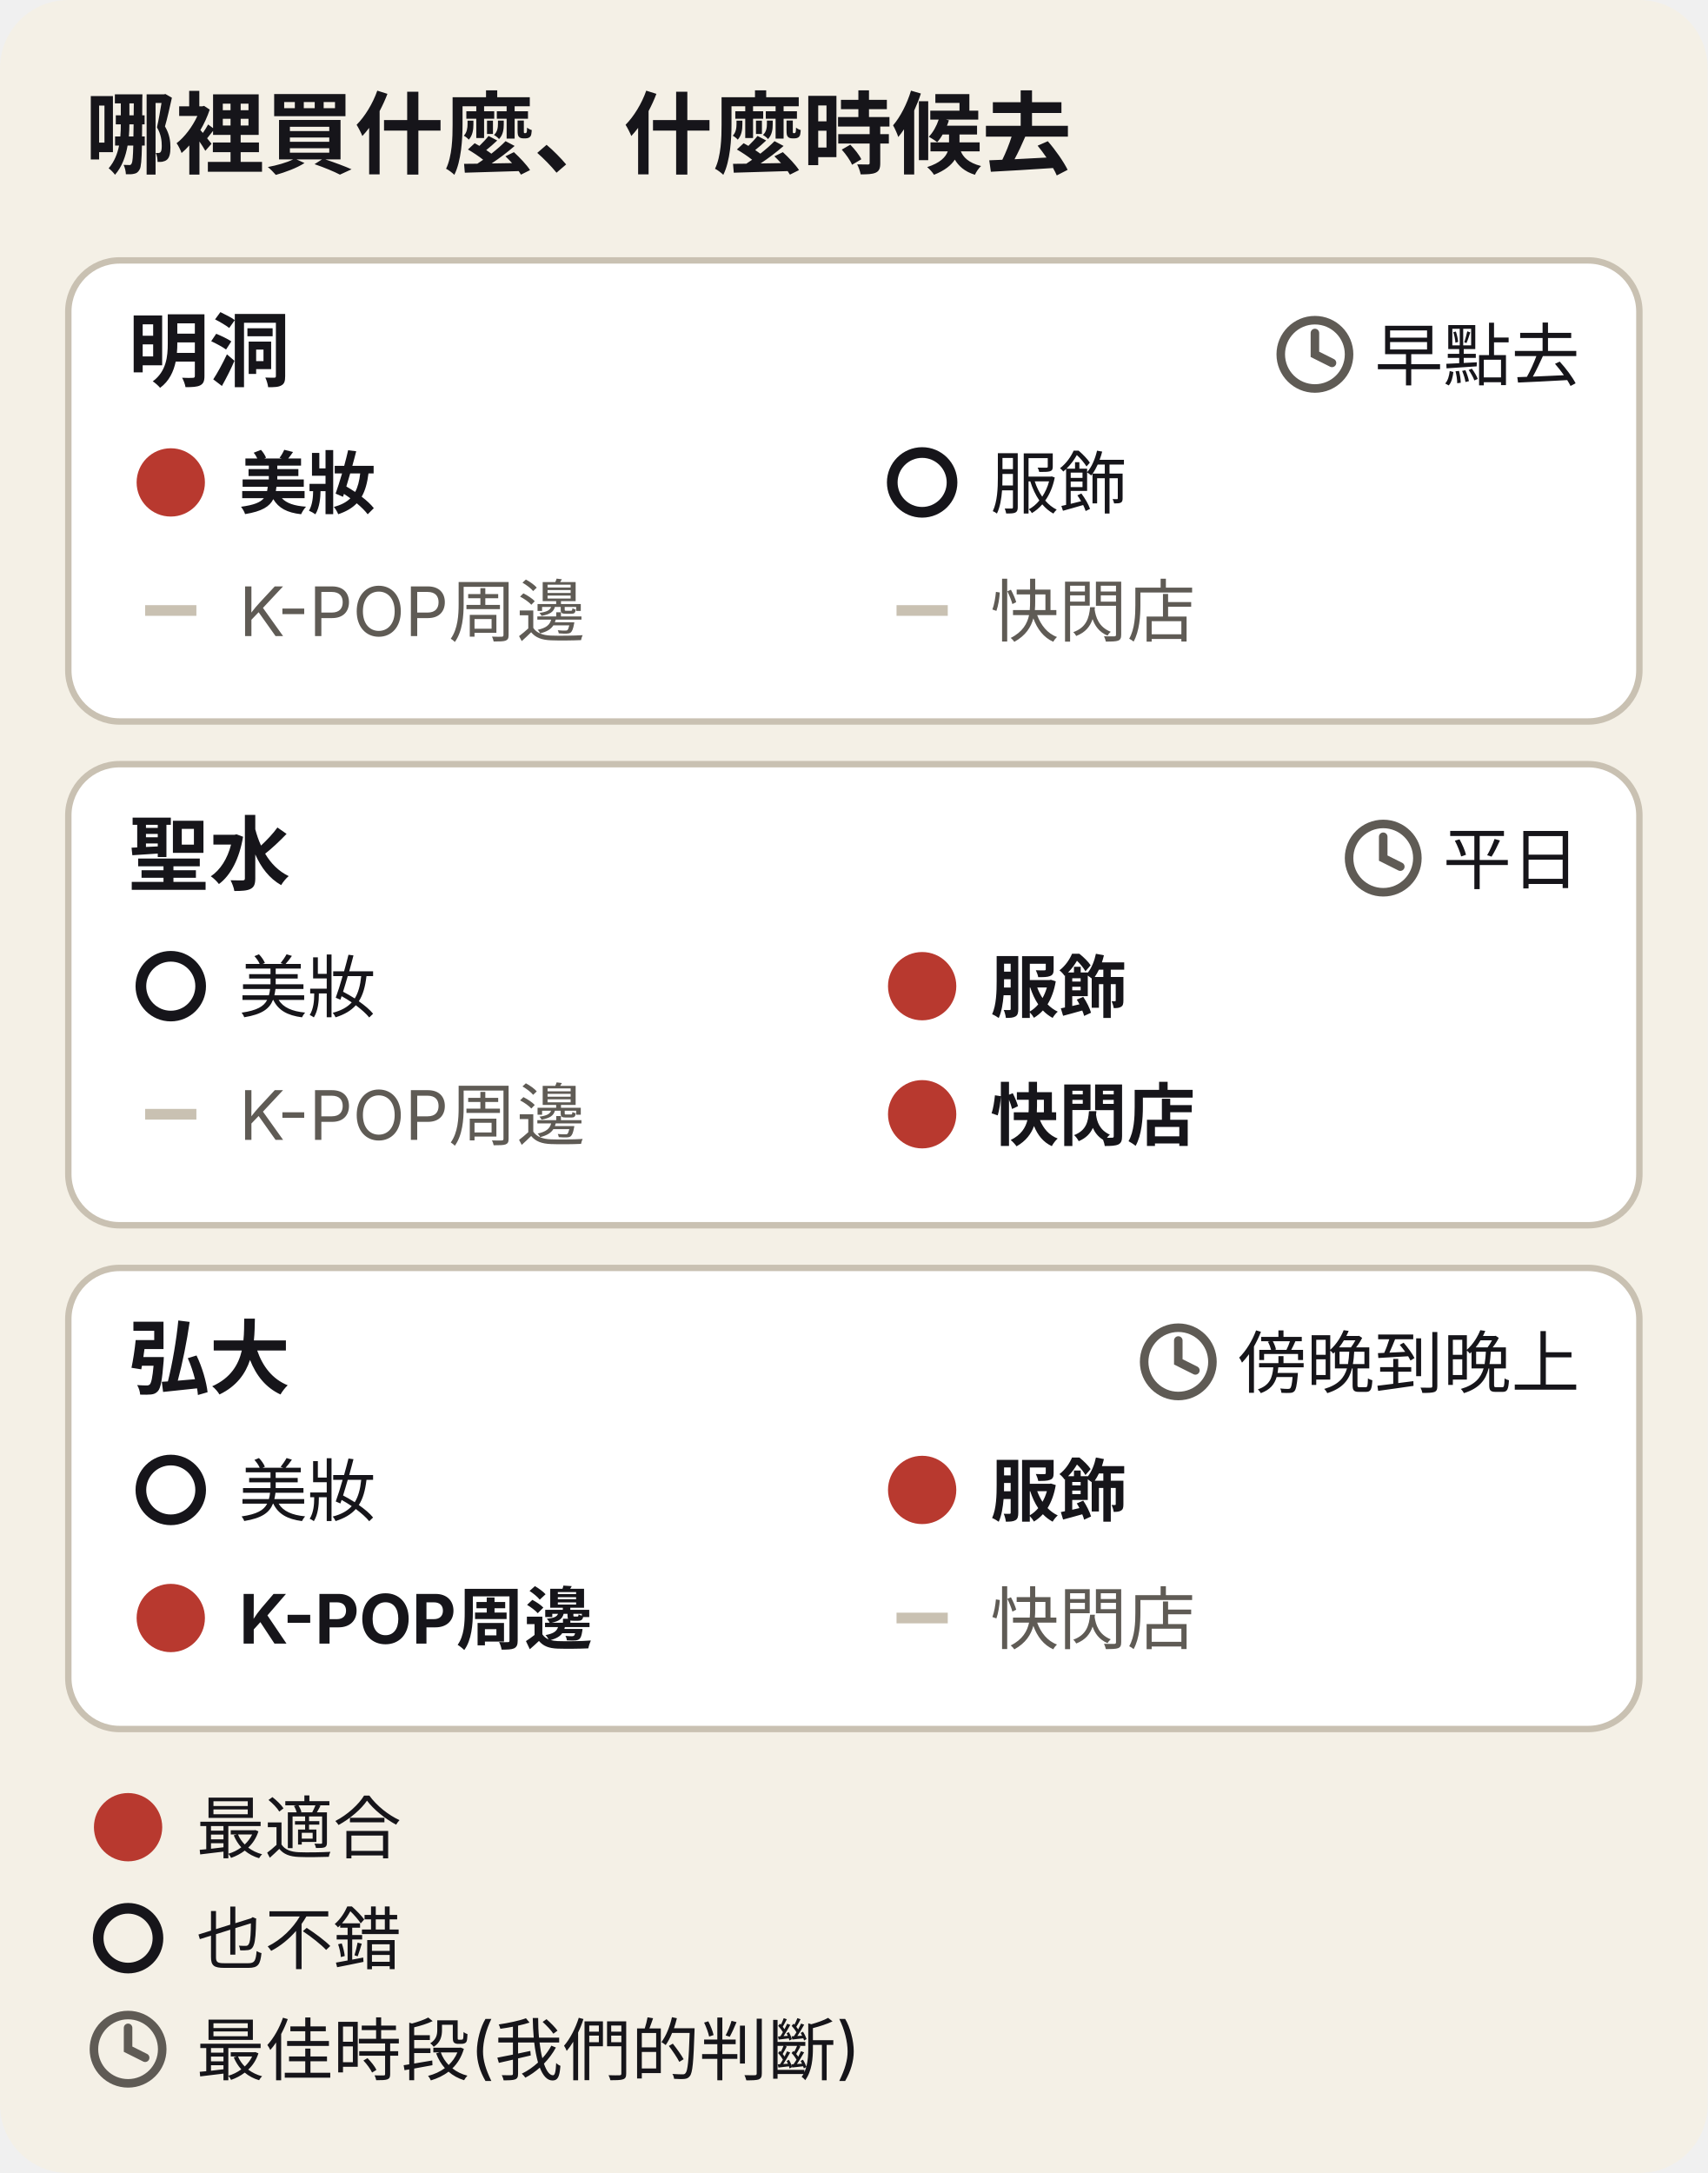
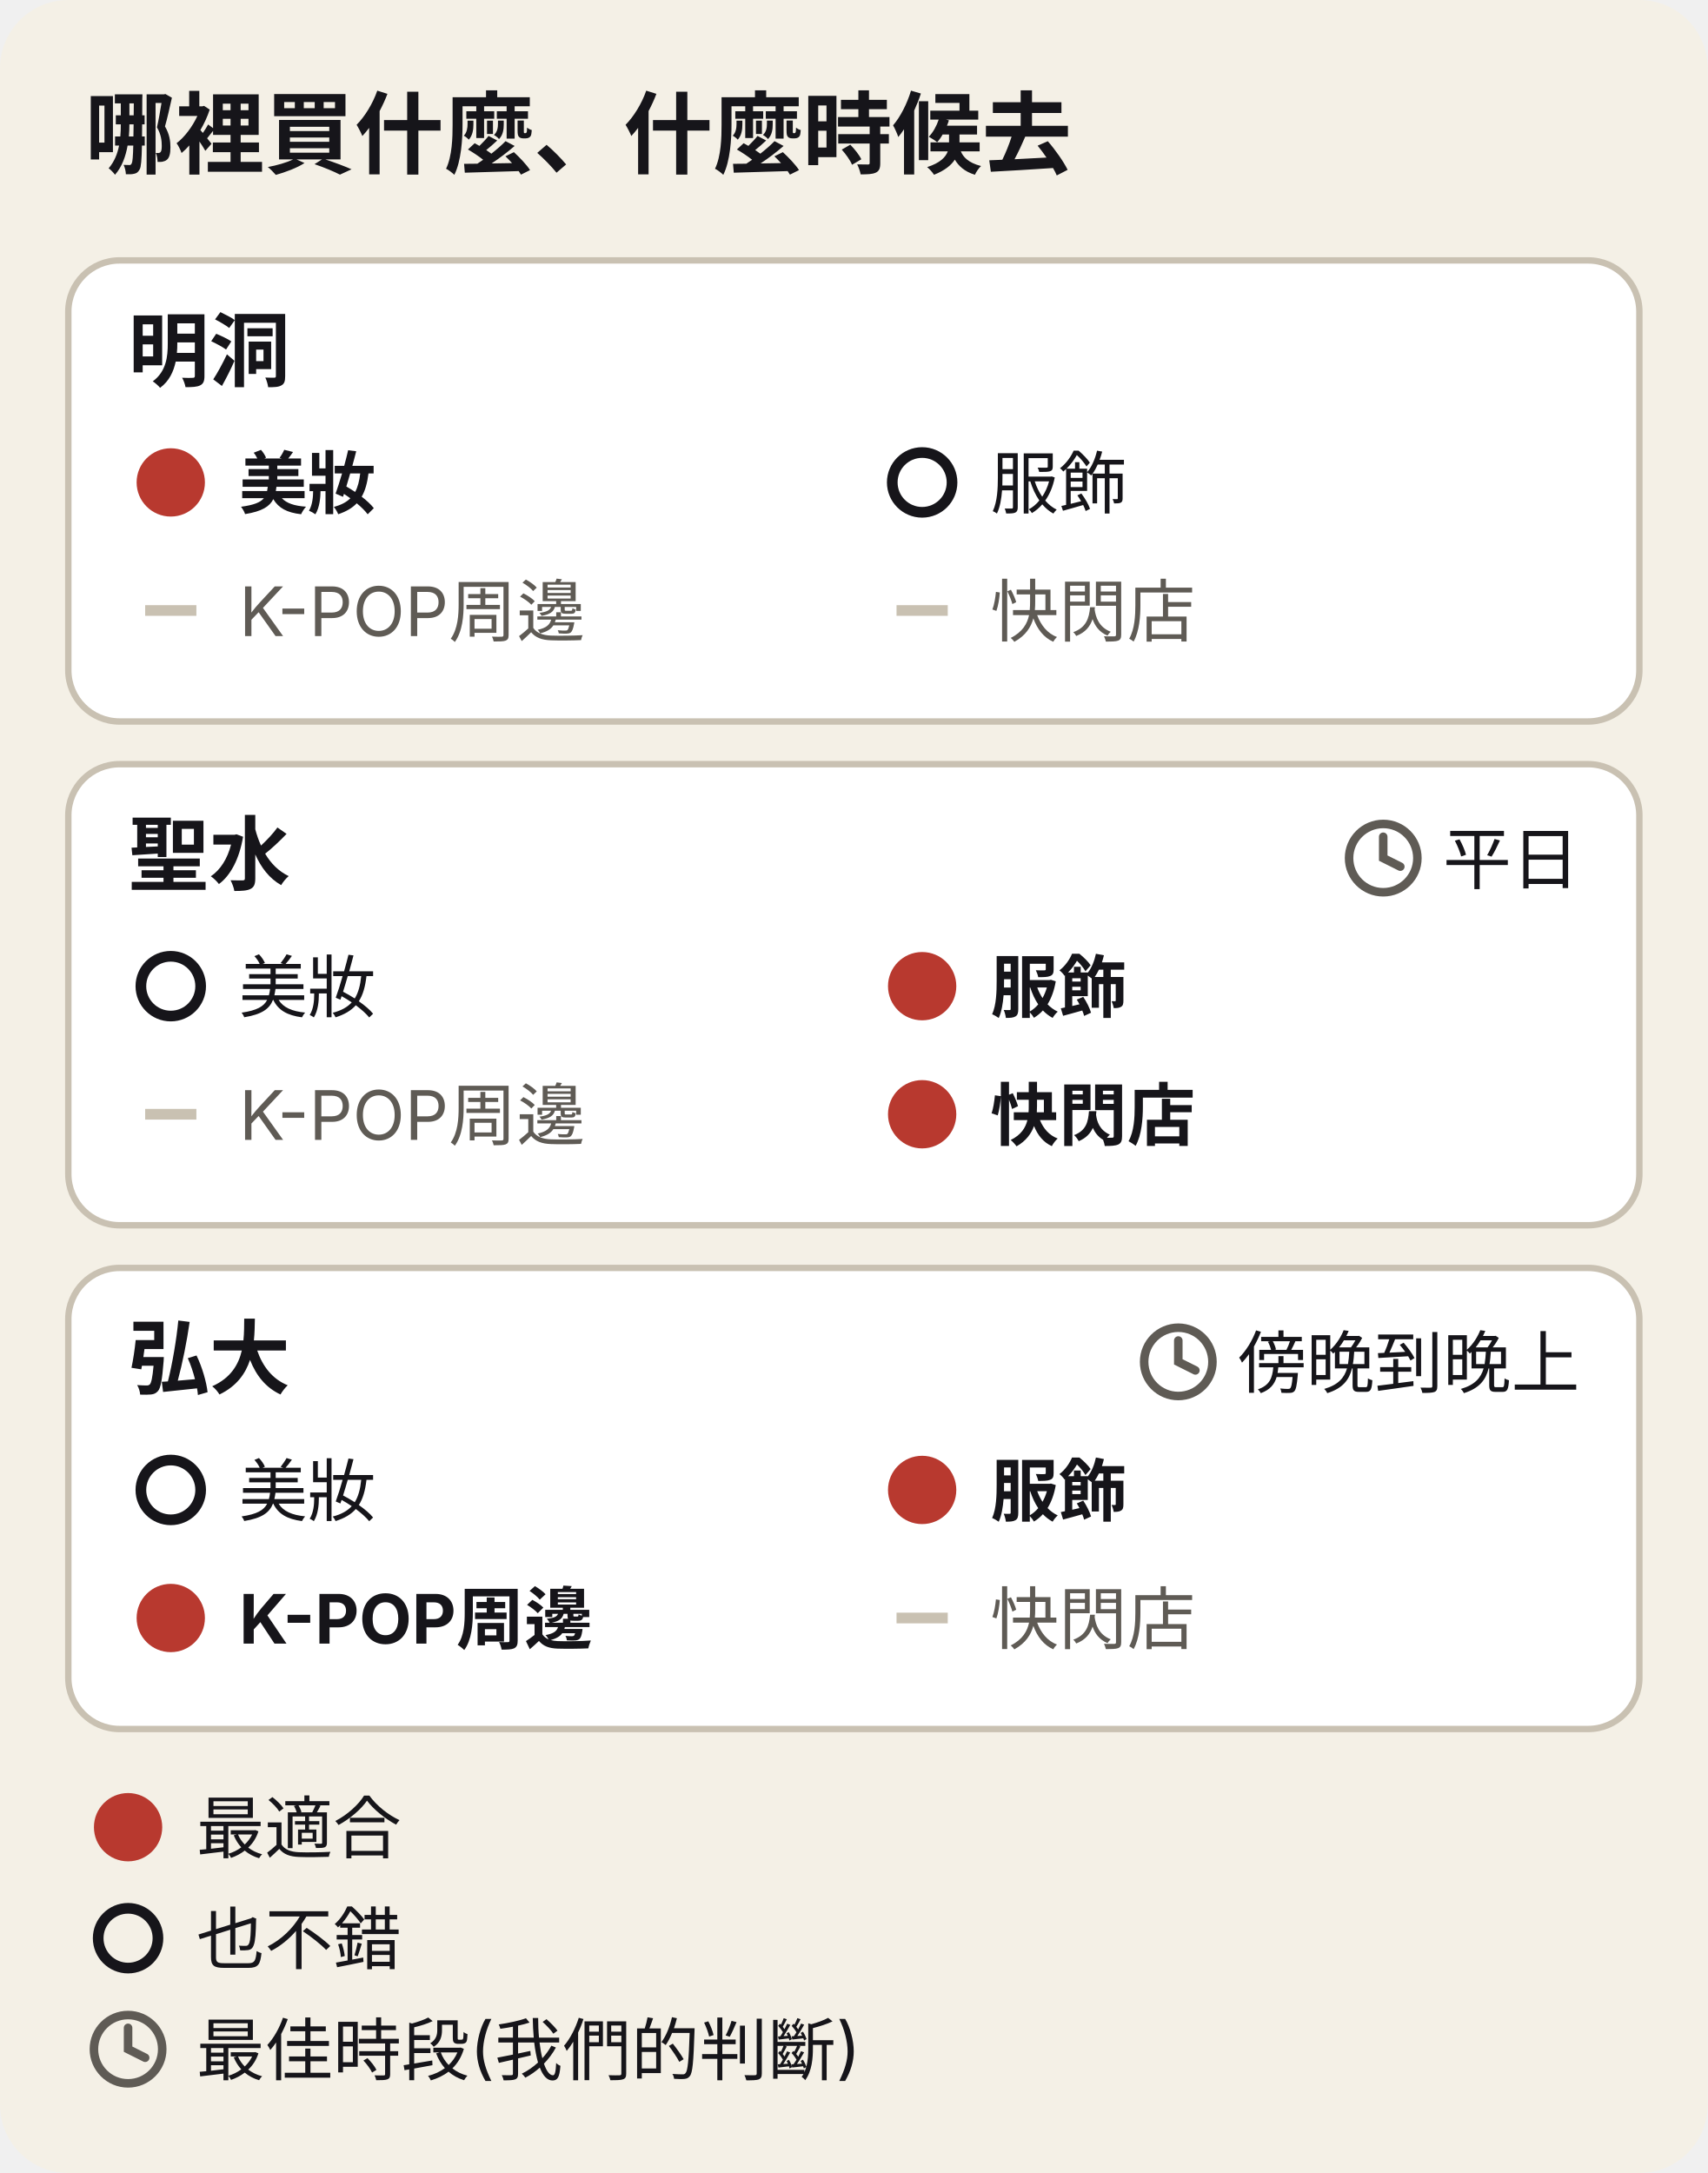
<svg xmlns="http://www.w3.org/2000/svg" viewBox="0 0 400 509" role="img" aria-label="哪裡買什麼、什麼時候去" font-family="system-ui, -apple-system, &quot;Noto Sans KR&quot;, &quot;Noto Sans JP&quot;, &quot;Noto Sans TC&quot;, sans-serif">
  <rect width="400" height="509" rx="16" fill="#f4f0e6" />
  <defs>
    <marker id="ah" viewBox="0 0 10 10" refX="9" refY="5" markerWidth="7" markerHeight="7" orient="auto-start-reverse">
      <path d="M0,0 L10,5 L0,10 z" fill="#16151a" />
    </marker>
  </defs>
  <text x="20" y="39" font-size="21" fill="#16151a" font-weight="bold" text-anchor="start">哪裡買什麼、什麼時候去</text>
  <rect x="16" y="61" width="368" height="108" rx="12" fill="#ffffff" stroke="#c9c1b2" stroke-width="1.5" />
  <text x="30" y="89" font-size="19" fill="#16151a" font-weight="bold" text-anchor="start">明洞</text>
-   <circle cx="308" cy="83" r="8" fill="none" stroke="#5f5b55" stroke-width="2" />
-   <path d="M308,78 L308,83 L312,85" fill="none" stroke="#5f5b55" stroke-width="2" stroke-linecap="round" />
-   <text x="370" y="89" font-size="16" fill="#16151a" text-anchor="end">早點去</text>
  <circle cx="40" cy="113" r="8" fill="#b8392f" />
  <text x="56" y="119" font-size="16" fill="#16151a" font-weight="bold" text-anchor="start">美妝</text>
  <circle cx="216" cy="113" r="7" fill="none" stroke="#16151a" stroke-width="2.5" />
  <text x="232" y="119" font-size="16" fill="#16151a" text-anchor="start">服飾</text>
  <line x1="34" y1="143" x2="46" y2="143" stroke="#c9c1b2" stroke-width="2.5" />
  <text x="56" y="149" font-size="16" fill="#5f5b55" text-anchor="start">K-POP周邊</text>
  <line x1="210" y1="143" x2="222" y2="143" stroke="#c9c1b2" stroke-width="2.5" />
  <text x="232" y="149" font-size="16" fill="#5f5b55" text-anchor="start">快閃店</text>
  <rect x="16" y="179" width="368" height="108" rx="12" fill="#ffffff" stroke="#c9c1b2" stroke-width="1.5" />
  <text x="30" y="207" font-size="19" fill="#16151a" font-weight="bold" text-anchor="start">聖水</text>
  <circle cx="324" cy="201" r="8" fill="none" stroke="#5f5b55" stroke-width="2" />
  <path d="M324,196 L324,201 L328,203" fill="none" stroke="#5f5b55" stroke-width="2" stroke-linecap="round" />
  <text x="370" y="207" font-size="16" fill="#16151a" text-anchor="end">平日</text>
  <circle cx="40" cy="231" r="7" fill="none" stroke="#16151a" stroke-width="2.5" />
  <text x="56" y="237" font-size="16" fill="#16151a" text-anchor="start">美妝</text>
  <circle cx="216" cy="231" r="8" fill="#b8392f" />
  <text x="232" y="237" font-size="16" fill="#16151a" font-weight="bold" text-anchor="start">服飾</text>
  <line x1="34" y1="261" x2="46" y2="261" stroke="#c9c1b2" stroke-width="2.5" />
  <text x="56" y="267" font-size="16" fill="#5f5b55" text-anchor="start">K-POP周邊</text>
  <circle cx="216" cy="261" r="8" fill="#b8392f" />
  <text x="232" y="267" font-size="16" fill="#16151a" font-weight="bold" text-anchor="start">快閃店</text>
  <rect x="16" y="297" width="368" height="108" rx="12" fill="#ffffff" stroke="#c9c1b2" stroke-width="1.5" />
  <text x="30" y="325" font-size="19" fill="#16151a" font-weight="bold" text-anchor="start">弘大</text>
  <circle cx="276" cy="319" r="8" fill="none" stroke="#5f5b55" stroke-width="2" />
  <path d="M276,314 L276,319 L280,321" fill="none" stroke="#5f5b55" stroke-width="2" stroke-linecap="round" />
  <text x="370" y="325" font-size="16" fill="#16151a" text-anchor="end">傍晚到晚上</text>
  <circle cx="40" cy="349" r="7" fill="none" stroke="#16151a" stroke-width="2.5" />
  <text x="56" y="355" font-size="16" fill="#16151a" text-anchor="start">美妝</text>
  <circle cx="216" cy="349" r="8" fill="#b8392f" />
  <text x="232" y="355" font-size="16" fill="#16151a" font-weight="bold" text-anchor="start">服飾</text>
  <circle cx="40" cy="379" r="8" fill="#b8392f" />
  <text x="56" y="385" font-size="16" fill="#16151a" font-weight="bold" text-anchor="start">K-POP周邊</text>
  <line x1="210" y1="379" x2="222" y2="379" stroke="#c9c1b2" stroke-width="2.5" />
  <text x="232" y="385" font-size="16" fill="#5f5b55" text-anchor="start">快閃店</text>
  <circle cx="30" cy="428" r="8" fill="#b8392f" />
  <text x="46" y="434" font-size="16" fill="#16151a" text-anchor="start">最適合</text>
  <circle cx="30" cy="454" r="7" fill="none" stroke="#16151a" stroke-width="2.5" />
  <text x="46" y="460" font-size="16" fill="#16151a" text-anchor="start">也不錯</text>
  <circle cx="30" cy="480" r="8" fill="none" stroke="#5f5b55" stroke-width="2" />
  <path d="M30,475 L30,480 L34,482" fill="none" stroke="#5f5b55" stroke-width="2" stroke-linecap="round" />
  <text x="46" y="486" font-size="16" fill="#16151a" text-anchor="start">最佳時段(我們的判斷)</text>
</svg>
